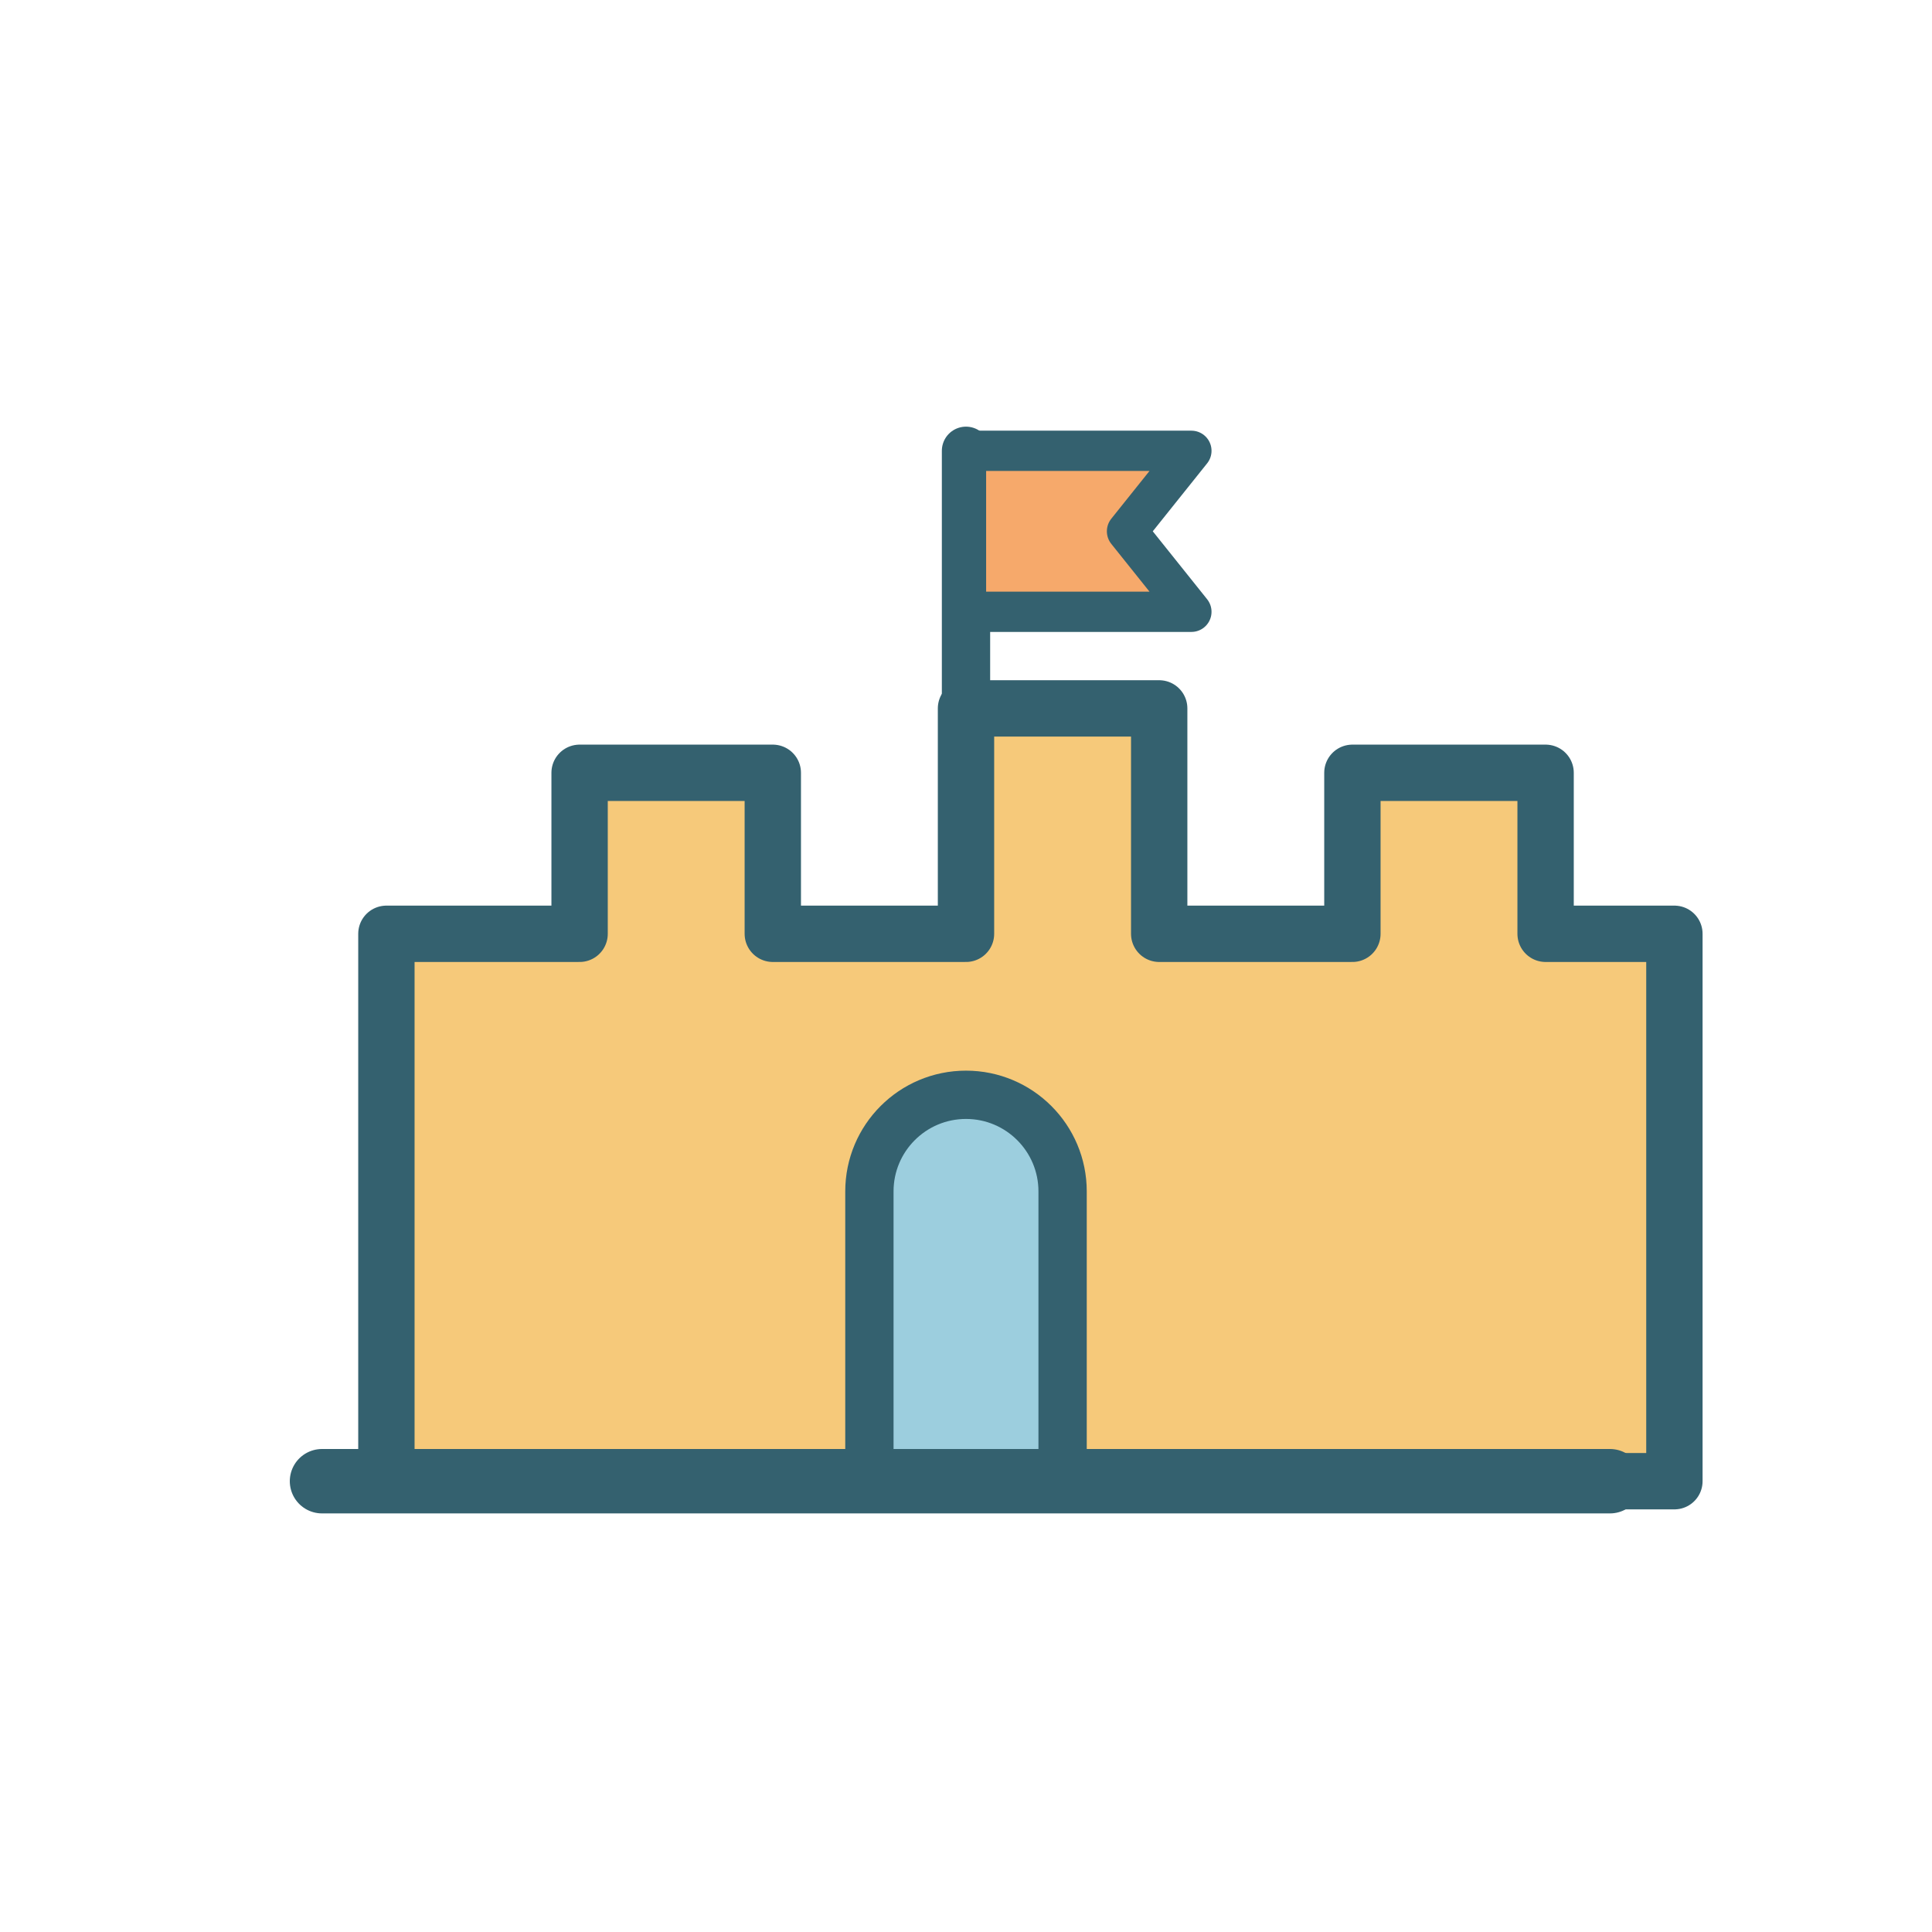
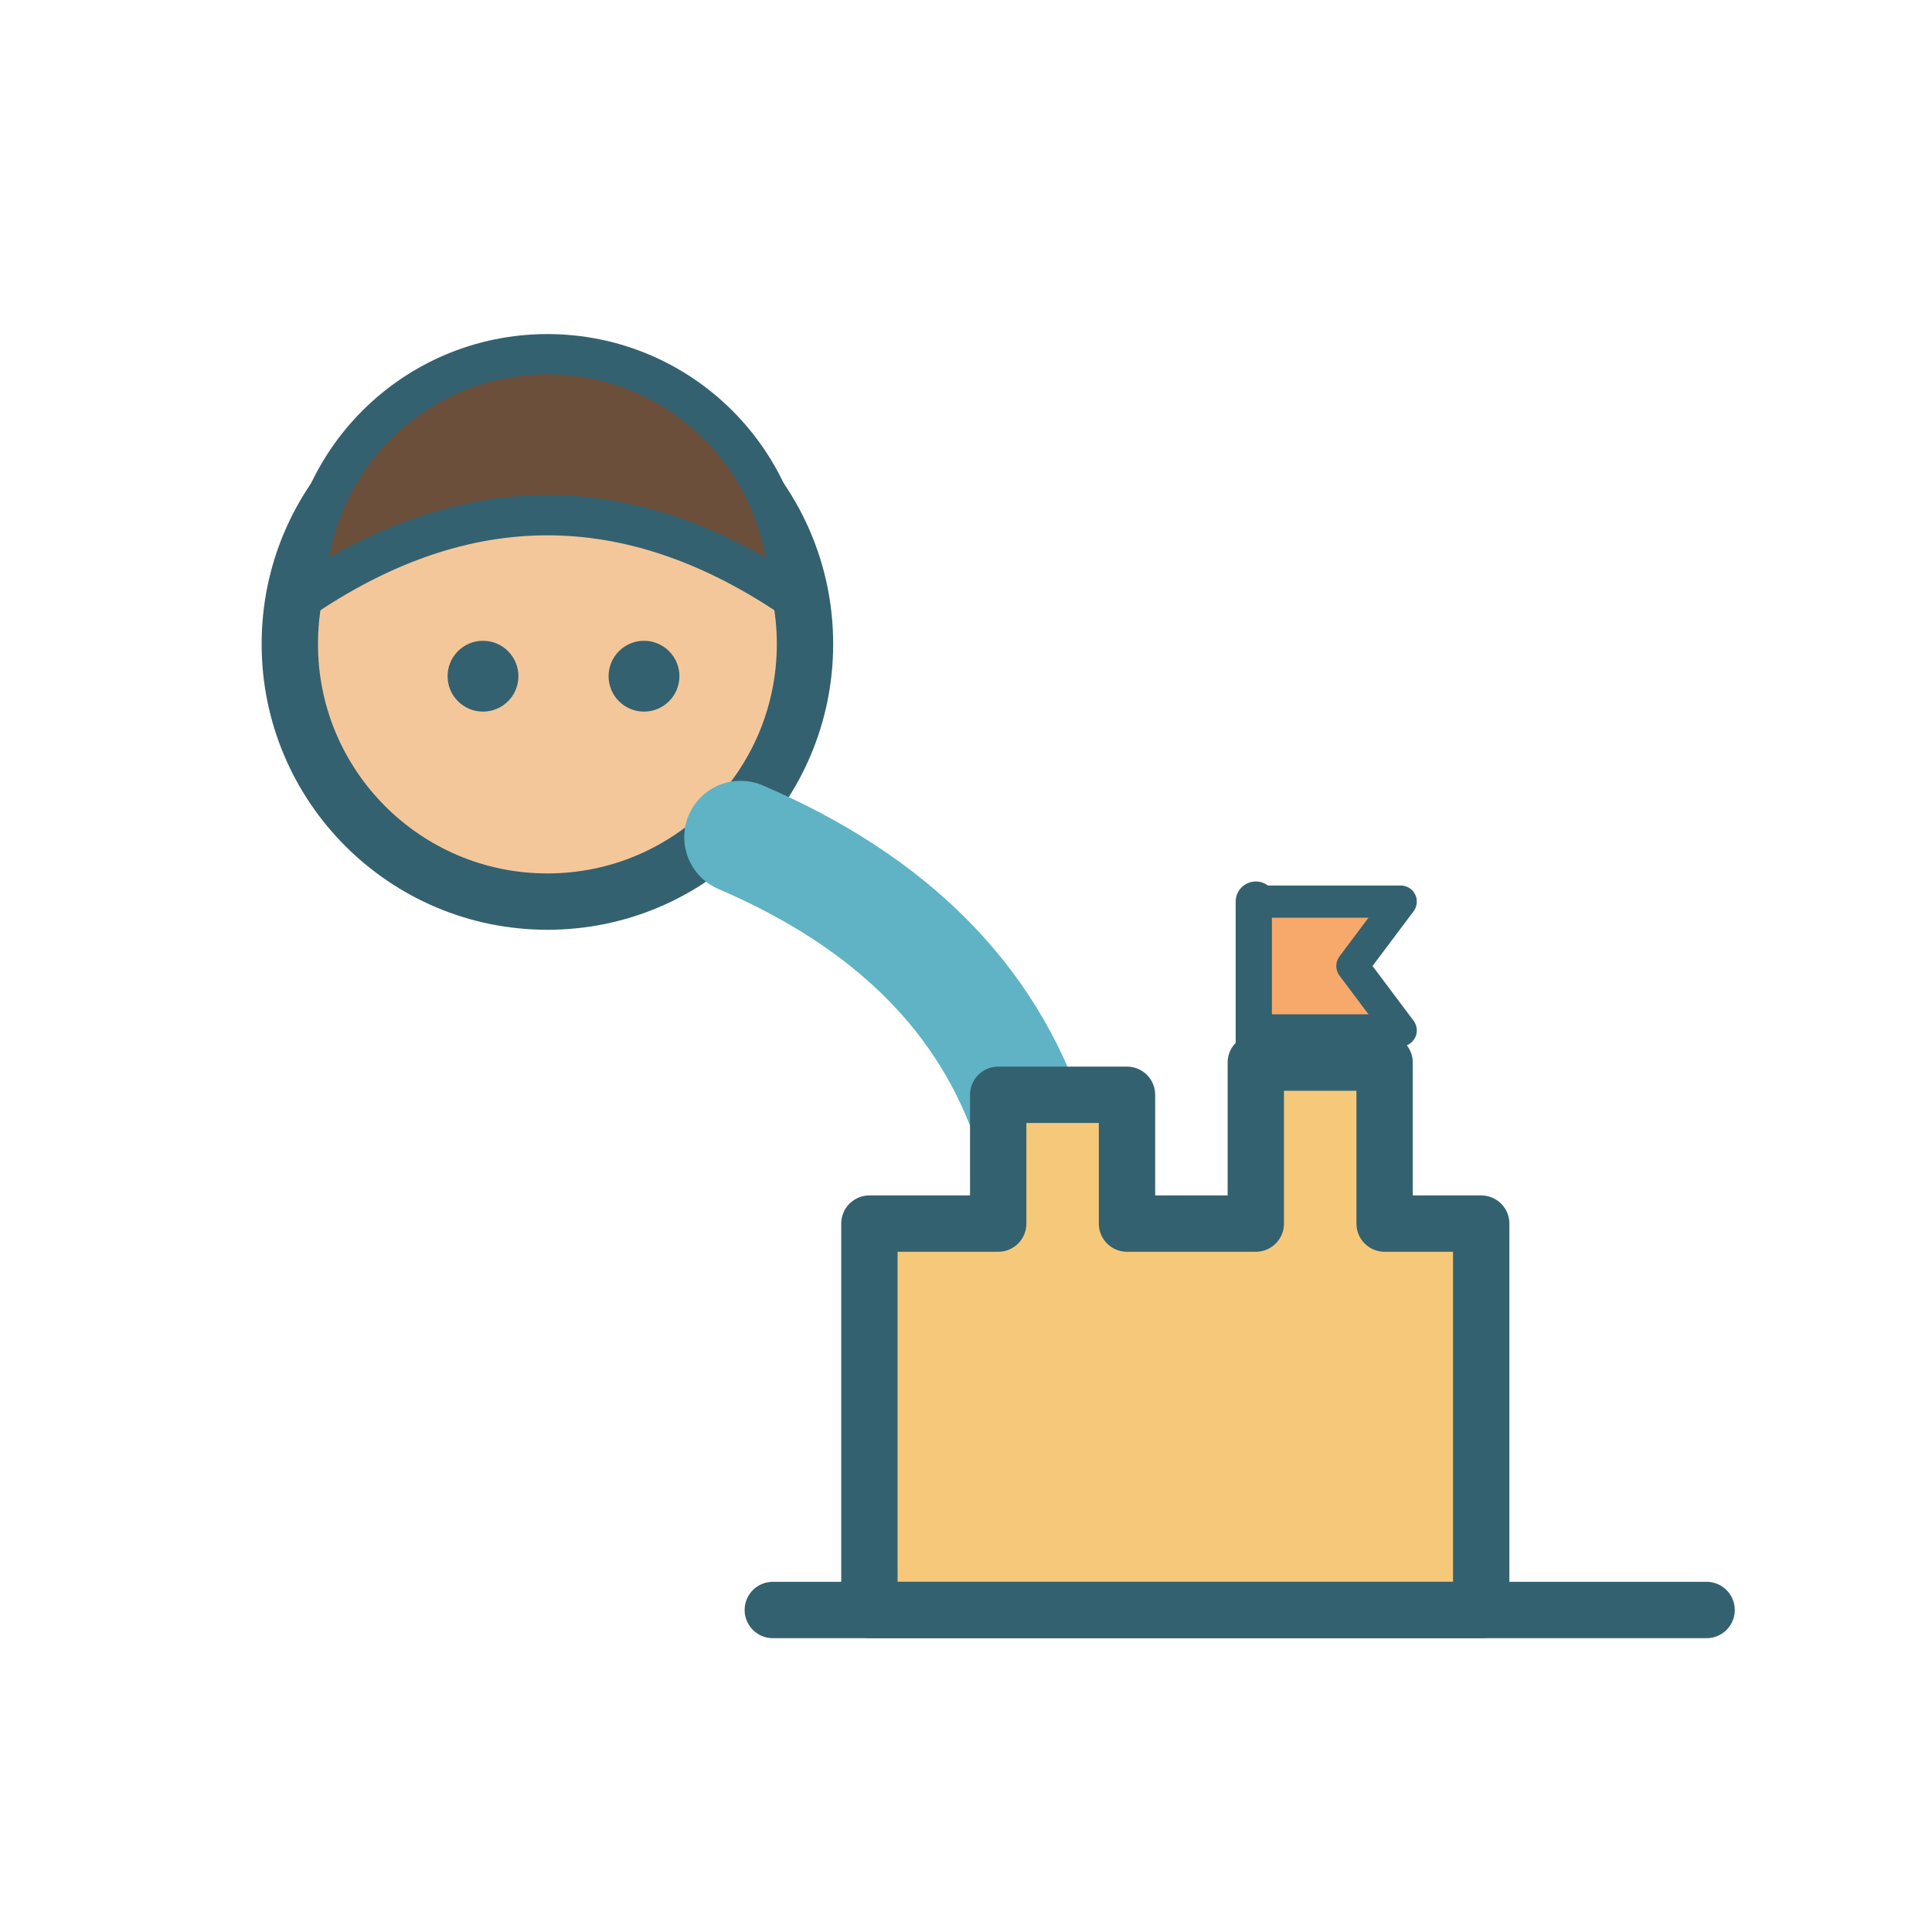
<svg xmlns="http://www.w3.org/2000/svg" viewBox="0 0 120 120" fill="none">
-   <path d="M24 92 V58 h12 V48 h12 V58 h12 V44 h12 V58 h12 V48 h12 V58 h8 V92 Z" fill="#f6c97a" stroke="#34616f" stroke-width="3.5" stroke-linejoin="round" />
-   <path d="M54 92 V74 a6 6 0 0 1 12 0 V92" fill="#9ccede" stroke="#34616f" stroke-width="3" />
-   <path d="M60 44 V28" stroke="#34616f" stroke-width="3" stroke-linecap="round" />
-   <path d="M60 28 h14 l-4 5 4 5 H60 Z" fill="#f6a96b" stroke="#34616f" stroke-width="2.5" stroke-linejoin="round" />
-   <path d="M20 92 H100" stroke="#34616f" stroke-width="4" stroke-linecap="round" />
+   <circle cx="34" cy="40" r="16" fill="#f4c79a" stroke="#34616f" stroke-width="3.5" />
+   <path d="M19 37 a15 15 0 0 1 30 0 q-15 -10 -30 0 Z" fill="#6b4f3a" stroke="#34616f" stroke-width="2.5" stroke-linejoin="round" />
+   <circle cx="30" cy="42" r="2.2" fill="#34616f" />
+   <circle cx="40" cy="42" r="2.2" fill="#34616f" />
+   <path d="M46 52 Q60 58 64 70" fill="none" stroke="#5fb3c4" stroke-width="7" stroke-linecap="round" />
+   <path d="M54 100 V76 h8 V68 h8 V76 h8 V66 h8 V76 h6 V100 Z" fill="#f6c97a" stroke="#34616f" stroke-width="3.5" stroke-linejoin="round" />
+   <path d="M78 66 V56" stroke="#34616f" stroke-width="2.5" stroke-linecap="round" />
+   <path d="M78 56 h9 l-3 4 3 4 H78 Z" fill="#f6a96b" stroke="#34616f" stroke-width="2" stroke-linejoin="round" />
+   <path d="M48 100 H106" stroke="#34616f" stroke-width="3.5" stroke-linecap="round" />
</svg>
